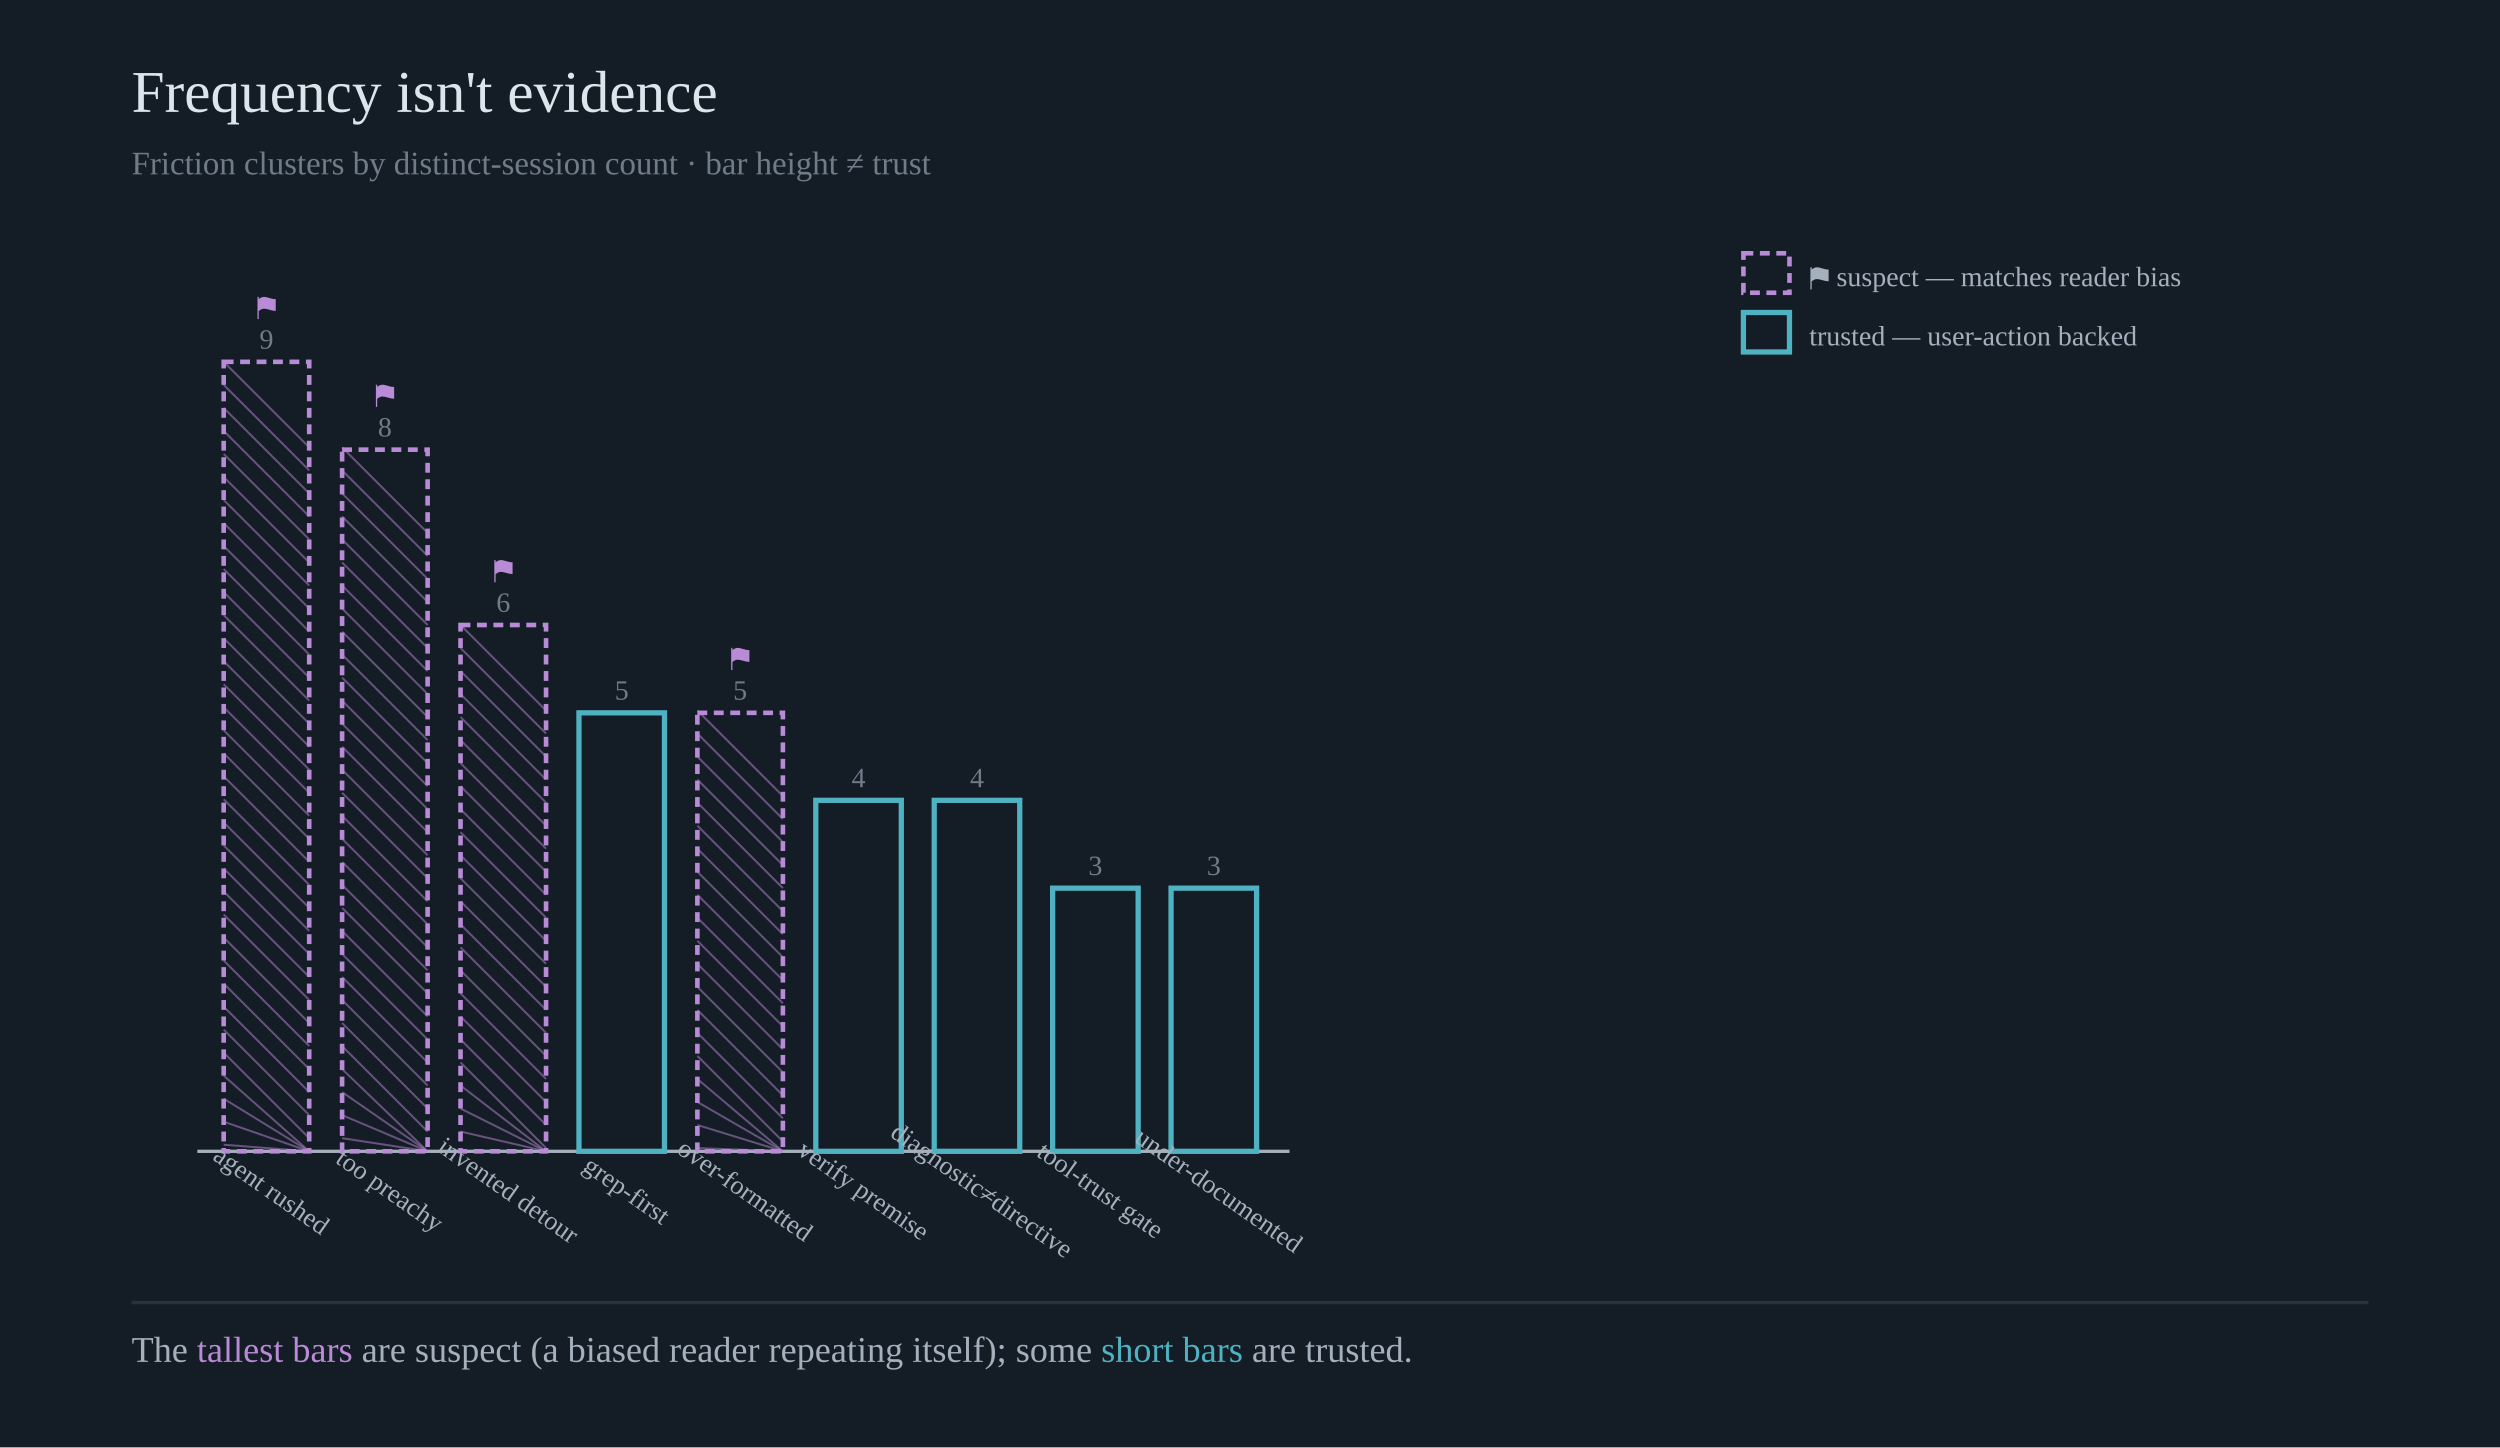
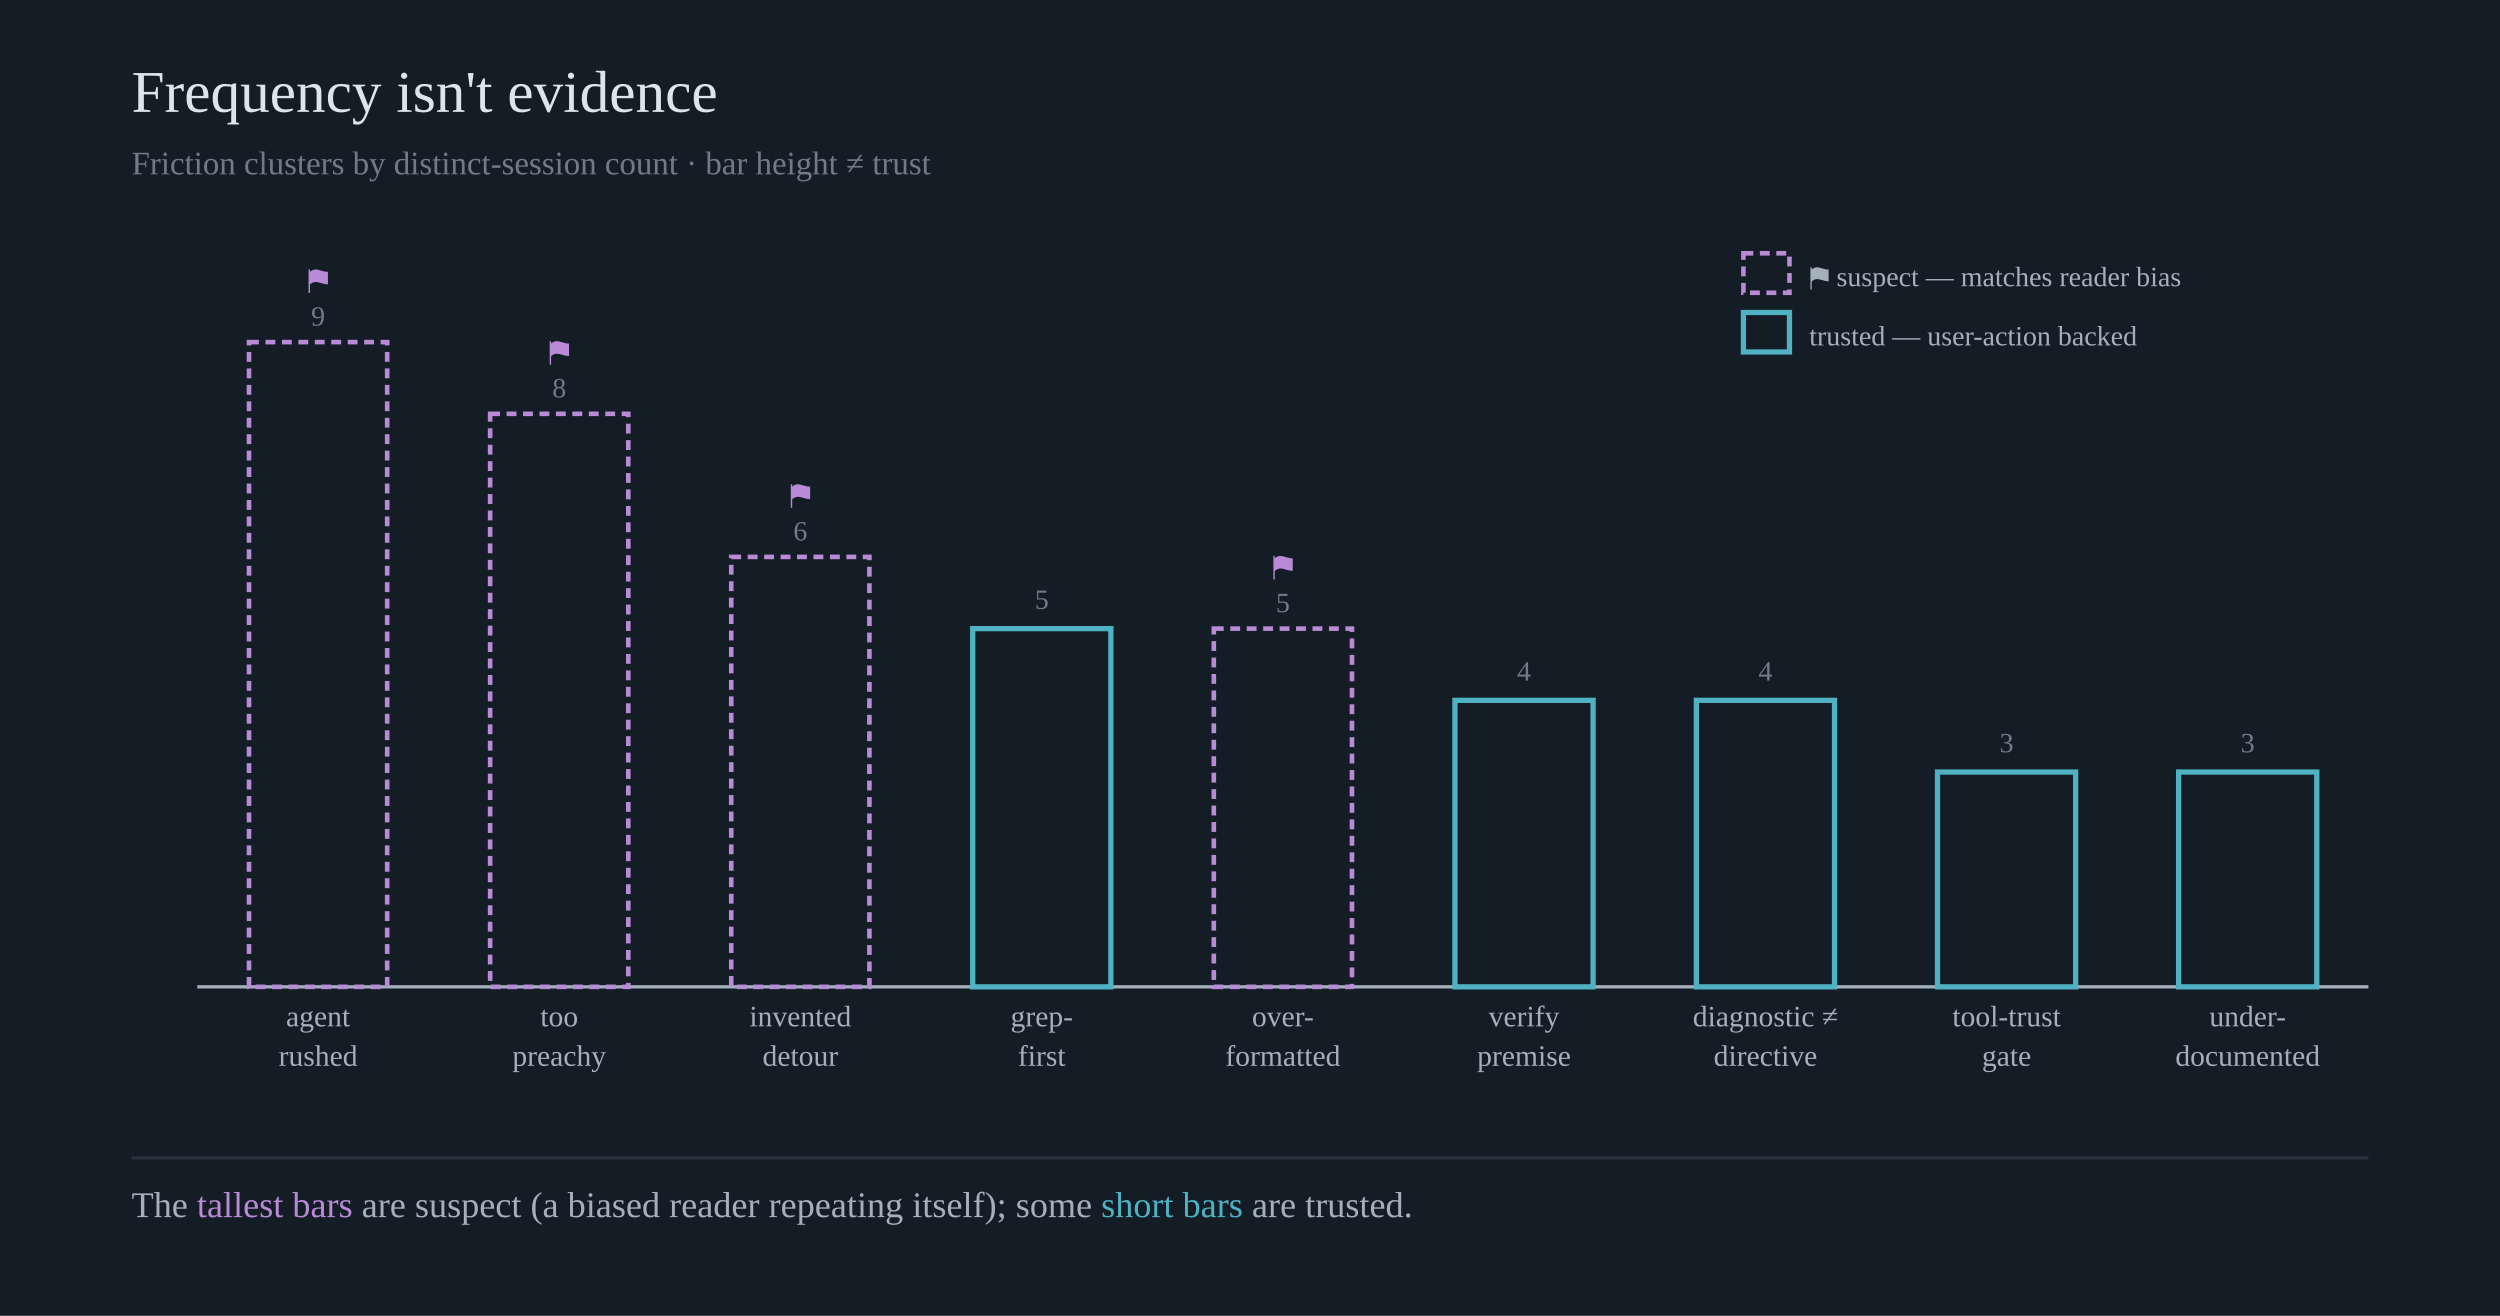
- <svg xmlns="http://www.w3.org/2000/svg" viewBox="0 0 760 440" font-family="var(--font-mono,'JetBrains Mono',ui-monospace,Menlo,monospace)">
+ <svg xmlns="http://www.w3.org/2000/svg" viewBox="0 0 760 400" font-family="var(--font-mono,'JetBrains Mono',ui-monospace,Menlo,monospace)">
+   <defs>
+     <pattern id="stripe" width="6" height="6" patternTransform="rotate(45)" patternUnits="userSpaceOnUse">
+       <line x1="0" y1="0" x2="0" y2="6" stroke="var(--neg,#B98AD6)" stroke-width="1.1" opacity="0.5" />
+     </pattern>
+   </defs>
  <style>
    .ttl  { font-family: var(--font-serif,'Newsreader',Georgia,serif); }
    text  { fill: var(--ink,#DCE4EC); }
    .mut  { fill: var(--muted,#6F7C88); }
    .ink2 { fill: var(--ink2,#A4B0BC); }
    .acc  { fill: var(--accent,#4FB2C2); }
-     .cit  { fill: var(--cause,#E3C24A); }
    .vio  { fill: var(--neg,#B98AD6); }
-     .sla  { fill: var(--fourth,#6E92C4); }
    .accs { stroke: var(--accent,#4FB2C2); fill:none; }
-     .cits { stroke: var(--cause,#E3C24A); fill:none; }
    .vios { stroke: var(--neg,#B98AD6); fill:none; }
-     .slas { stroke: var(--fourth,#6E92C4); fill:none; }
    .rule { stroke: var(--rule2,#27323D); }
    .axis { stroke: var(--ink2,#A4B0BC); }
+     .lbl  { fill: var(--ink2,#A4B0BC); font-size: 9px; }
  </style>
-   <rect x="0" y="0" width="760" height="440" fill="var(--bg2,#141D26)" />
+   <rect x="0" y="0" width="760" height="400" fill="var(--bg2,#141D26)" />
  <text class="ttl" x="40" y="34" font-size="18">Frequency isn't evidence</text>
  <text class="mut" x="40" y="53" font-size="10">Friction clusters by distinct-session count · bar height ≠ trust</text>
-   <line x1="60" y1="350" x2="392" y2="350" class="axis" stroke-width="1" />
-   <rect x="68" y="110.0" width="26" height="240.0" class="vios" stroke-width="1.4" fill="none" stroke-dasharray="3 2" />
-   <line x1="68" y1="110" x2="94" y2="136" class="vios" stroke-width="0.6" opacity="0.5" />
-   <line x1="68" y1="117" x2="94" y2="143" class="vios" stroke-width="0.6" opacity="0.5" />
-   <line x1="68" y1="124" x2="94" y2="150" class="vios" stroke-width="0.6" opacity="0.5" />
-   <line x1="68" y1="131" x2="94" y2="157" class="vios" stroke-width="0.6" opacity="0.5" />
-   <line x1="68" y1="138" x2="94" y2="164" class="vios" stroke-width="0.6" opacity="0.5" />
-   <line x1="68" y1="145" x2="94" y2="171" class="vios" stroke-width="0.6" opacity="0.5" />
-   <line x1="68" y1="152" x2="94" y2="178" class="vios" stroke-width="0.6" opacity="0.5" />
-   <line x1="68" y1="159" x2="94" y2="185" class="vios" stroke-width="0.6" opacity="0.5" />
-   <line x1="68" y1="166" x2="94" y2="192" class="vios" stroke-width="0.6" opacity="0.5" />
-   <line x1="68" y1="173" x2="94" y2="199" class="vios" stroke-width="0.6" opacity="0.5" />
-   <line x1="68" y1="180" x2="94" y2="206" class="vios" stroke-width="0.6" opacity="0.5" />
-   <line x1="68" y1="187" x2="94" y2="213" class="vios" stroke-width="0.6" opacity="0.5" />
-   <line x1="68" y1="194" x2="94" y2="220" class="vios" stroke-width="0.6" opacity="0.5" />
-   <line x1="68" y1="201" x2="94" y2="227" class="vios" stroke-width="0.6" opacity="0.5" />
-   <line x1="68" y1="208" x2="94" y2="234" class="vios" stroke-width="0.6" opacity="0.5" />
-   <line x1="68" y1="215" x2="94" y2="241" class="vios" stroke-width="0.6" opacity="0.5" />
-   <line x1="68" y1="222" x2="94" y2="248" class="vios" stroke-width="0.6" opacity="0.5" />
-   <line x1="68" y1="229" x2="94" y2="255" class="vios" stroke-width="0.6" opacity="0.5" />
-   <line x1="68" y1="236" x2="94" y2="262" class="vios" stroke-width="0.6" opacity="0.5" />
-   <line x1="68" y1="243" x2="94" y2="269" class="vios" stroke-width="0.6" opacity="0.5" />
-   <line x1="68" y1="250" x2="94" y2="276" class="vios" stroke-width="0.6" opacity="0.5" />
-   <line x1="68" y1="257" x2="94" y2="283" class="vios" stroke-width="0.6" opacity="0.5" />
-   <line x1="68" y1="264" x2="94" y2="290" class="vios" stroke-width="0.6" opacity="0.5" />
-   <line x1="68" y1="271" x2="94" y2="297" class="vios" stroke-width="0.6" opacity="0.5" />
-   <line x1="68" y1="278" x2="94" y2="304" class="vios" stroke-width="0.6" opacity="0.5" />
-   <line x1="68" y1="285" x2="94" y2="311" class="vios" stroke-width="0.6" opacity="0.5" />
-   <line x1="68" y1="292" x2="94" y2="318" class="vios" stroke-width="0.6" opacity="0.5" />
-   <line x1="68" y1="299" x2="94" y2="325" class="vios" stroke-width="0.6" opacity="0.5" />
-   <line x1="68" y1="306" x2="94" y2="332" class="vios" stroke-width="0.6" opacity="0.5" />
-   <line x1="68" y1="313" x2="94" y2="339" class="vios" stroke-width="0.6" opacity="0.5" />
-   <line x1="68" y1="320" x2="94" y2="346" class="vios" stroke-width="0.6" opacity="0.5" />
-   <line x1="68" y1="327" x2="94" y2="350" class="vios" stroke-width="0.6" opacity="0.5" />
-   <line x1="68" y1="334" x2="94" y2="350" class="vios" stroke-width="0.6" opacity="0.5" />
-   <line x1="68" y1="341" x2="94" y2="350" class="vios" stroke-width="0.6" opacity="0.5" />
-   <line x1="68" y1="348" x2="94" y2="350" class="vios" stroke-width="0.6" opacity="0.5" />
-   <text x="81.0" y="96.0" text-anchor="middle" class="vio" font-size="8.5">⚑</text>
-   <text x="81.0" y="106.0" text-anchor="middle" class="mut" font-size="8.5">9</text>
-   <text x="81.0" y="364" text-anchor="middle" class="ink2" font-size="8.0" transform="rotate(35 81.0 364)">agent rushed</text>
-   <rect x="104" y="136.7" width="26" height="213.3" class="vios" stroke-width="1.4" fill="none" stroke-dasharray="3 2" />
-   <line x1="104" y1="136" x2="130" y2="162" class="vios" stroke-width="0.6" opacity="0.5" />
-   <line x1="104" y1="143" x2="130" y2="169" class="vios" stroke-width="0.6" opacity="0.5" />
-   <line x1="104" y1="150" x2="130" y2="176" class="vios" stroke-width="0.6" opacity="0.5" />
-   <line x1="104" y1="157" x2="130" y2="183" class="vios" stroke-width="0.6" opacity="0.5" />
-   <line x1="104" y1="164" x2="130" y2="190" class="vios" stroke-width="0.6" opacity="0.5" />
-   <line x1="104" y1="171" x2="130" y2="197" class="vios" stroke-width="0.6" opacity="0.5" />
-   <line x1="104" y1="178" x2="130" y2="204" class="vios" stroke-width="0.6" opacity="0.5" />
-   <line x1="104" y1="185" x2="130" y2="211" class="vios" stroke-width="0.6" opacity="0.5" />
-   <line x1="104" y1="192" x2="130" y2="218" class="vios" stroke-width="0.6" opacity="0.5" />
-   <line x1="104" y1="199" x2="130" y2="225" class="vios" stroke-width="0.6" opacity="0.5" />
-   <line x1="104" y1="206" x2="130" y2="232" class="vios" stroke-width="0.6" opacity="0.5" />
-   <line x1="104" y1="213" x2="130" y2="239" class="vios" stroke-width="0.6" opacity="0.5" />
-   <line x1="104" y1="220" x2="130" y2="246" class="vios" stroke-width="0.6" opacity="0.5" />
-   <line x1="104" y1="227" x2="130" y2="253" class="vios" stroke-width="0.6" opacity="0.5" />
-   <line x1="104" y1="234" x2="130" y2="260" class="vios" stroke-width="0.6" opacity="0.5" />
-   <line x1="104" y1="241" x2="130" y2="267" class="vios" stroke-width="0.6" opacity="0.5" />
-   <line x1="104" y1="248" x2="130" y2="274" class="vios" stroke-width="0.6" opacity="0.5" />
-   <line x1="104" y1="255" x2="130" y2="281" class="vios" stroke-width="0.6" opacity="0.5" />
-   <line x1="104" y1="262" x2="130" y2="288" class="vios" stroke-width="0.6" opacity="0.5" />
-   <line x1="104" y1="269" x2="130" y2="295" class="vios" stroke-width="0.6" opacity="0.5" />
-   <line x1="104" y1="276" x2="130" y2="302" class="vios" stroke-width="0.6" opacity="0.5" />
-   <line x1="104" y1="283" x2="130" y2="309" class="vios" stroke-width="0.6" opacity="0.5" />
-   <line x1="104" y1="290" x2="130" y2="316" class="vios" stroke-width="0.6" opacity="0.5" />
-   <line x1="104" y1="297" x2="130" y2="323" class="vios" stroke-width="0.6" opacity="0.5" />
-   <line x1="104" y1="304" x2="130" y2="330" class="vios" stroke-width="0.6" opacity="0.5" />
-   <line x1="104" y1="311" x2="130" y2="337" class="vios" stroke-width="0.6" opacity="0.5" />
-   <line x1="104" y1="318" x2="130" y2="344" class="vios" stroke-width="0.6" opacity="0.5" />
-   <line x1="104" y1="325" x2="130" y2="350" class="vios" stroke-width="0.6" opacity="0.5" />
-   <line x1="104" y1="332" x2="130" y2="350" class="vios" stroke-width="0.6" opacity="0.5" />
-   <line x1="104" y1="339" x2="130" y2="350" class="vios" stroke-width="0.6" opacity="0.5" />
-   <line x1="104" y1="346" x2="130" y2="350" class="vios" stroke-width="0.6" opacity="0.5" />
-   <text x="117.0" y="122.7" text-anchor="middle" class="vio" font-size="8.5">⚑</text>
-   <text x="117.0" y="132.7" text-anchor="middle" class="mut" font-size="8.5">8</text>
-   <text x="117.0" y="364" text-anchor="middle" class="ink2" font-size="8.0" transform="rotate(35 117.0 364)">too preachy</text>
-   <rect x="140" y="190.0" width="26" height="160.0" class="vios" stroke-width="1.4" fill="none" stroke-dasharray="3 2" />
-   <line x1="140" y1="190" x2="166" y2="216" class="vios" stroke-width="0.6" opacity="0.5" />
-   <line x1="140" y1="197" x2="166" y2="223" class="vios" stroke-width="0.6" opacity="0.5" />
-   <line x1="140" y1="204" x2="166" y2="230" class="vios" stroke-width="0.6" opacity="0.5" />
-   <line x1="140" y1="211" x2="166" y2="237" class="vios" stroke-width="0.6" opacity="0.5" />
-   <line x1="140" y1="218" x2="166" y2="244" class="vios" stroke-width="0.6" opacity="0.5" />
-   <line x1="140" y1="225" x2="166" y2="251" class="vios" stroke-width="0.6" opacity="0.5" />
-   <line x1="140" y1="232" x2="166" y2="258" class="vios" stroke-width="0.6" opacity="0.5" />
-   <line x1="140" y1="239" x2="166" y2="265" class="vios" stroke-width="0.6" opacity="0.5" />
-   <line x1="140" y1="246" x2="166" y2="272" class="vios" stroke-width="0.6" opacity="0.5" />
-   <line x1="140" y1="253" x2="166" y2="279" class="vios" stroke-width="0.6" opacity="0.5" />
-   <line x1="140" y1="260" x2="166" y2="286" class="vios" stroke-width="0.6" opacity="0.5" />
-   <line x1="140" y1="267" x2="166" y2="293" class="vios" stroke-width="0.6" opacity="0.5" />
-   <line x1="140" y1="274" x2="166" y2="300" class="vios" stroke-width="0.6" opacity="0.5" />
-   <line x1="140" y1="281" x2="166" y2="307" class="vios" stroke-width="0.6" opacity="0.5" />
-   <line x1="140" y1="288" x2="166" y2="314" class="vios" stroke-width="0.6" opacity="0.5" />
-   <line x1="140" y1="295" x2="166" y2="321" class="vios" stroke-width="0.6" opacity="0.5" />
-   <line x1="140" y1="302" x2="166" y2="328" class="vios" stroke-width="0.6" opacity="0.5" />
-   <line x1="140" y1="309" x2="166" y2="335" class="vios" stroke-width="0.6" opacity="0.5" />
-   <line x1="140" y1="316" x2="166" y2="342" class="vios" stroke-width="0.6" opacity="0.5" />
-   <line x1="140" y1="323" x2="166" y2="349" class="vios" stroke-width="0.6" opacity="0.5" />
-   <line x1="140" y1="330" x2="166" y2="350" class="vios" stroke-width="0.6" opacity="0.5" />
-   <line x1="140" y1="337" x2="166" y2="350" class="vios" stroke-width="0.6" opacity="0.5" />
-   <line x1="140" y1="344" x2="166" y2="350" class="vios" stroke-width="0.6" opacity="0.5" />
-   <text x="153.0" y="176.0" text-anchor="middle" class="vio" font-size="8.5">⚑</text>
-   <text x="153.0" y="186.0" text-anchor="middle" class="mut" font-size="8.5">6</text>
-   <text x="153.0" y="364" text-anchor="middle" class="ink2" font-size="8.0" transform="rotate(35 153.0 364)">invented detour</text>
-   <rect x="176" y="216.7" width="26" height="133.3" class="accs" stroke-width="1.6" fill="var(--accent,#4FB2C2)" fill-opacity="0.18" />
-   <text x="189.0" y="212.7" text-anchor="middle" class="mut" font-size="8.5">5</text>
-   <text x="189.0" y="364" text-anchor="middle" class="ink2" font-size="8.0" transform="rotate(35 189.0 364)">grep-first</text>
-   <rect x="212" y="216.7" width="26" height="133.3" class="vios" stroke-width="1.4" fill="none" stroke-dasharray="3 2" />
-   <line x1="212" y1="216" x2="238" y2="242" class="vios" stroke-width="0.6" opacity="0.5" />
-   <line x1="212" y1="223" x2="238" y2="249" class="vios" stroke-width="0.6" opacity="0.5" />
-   <line x1="212" y1="230" x2="238" y2="256" class="vios" stroke-width="0.6" opacity="0.5" />
-   <line x1="212" y1="237" x2="238" y2="263" class="vios" stroke-width="0.6" opacity="0.5" />
-   <line x1="212" y1="244" x2="238" y2="270" class="vios" stroke-width="0.6" opacity="0.5" />
-   <line x1="212" y1="251" x2="238" y2="277" class="vios" stroke-width="0.6" opacity="0.5" />
-   <line x1="212" y1="258" x2="238" y2="284" class="vios" stroke-width="0.6" opacity="0.5" />
-   <line x1="212" y1="265" x2="238" y2="291" class="vios" stroke-width="0.6" opacity="0.5" />
-   <line x1="212" y1="272" x2="238" y2="298" class="vios" stroke-width="0.6" opacity="0.5" />
-   <line x1="212" y1="279" x2="238" y2="305" class="vios" stroke-width="0.6" opacity="0.5" />
-   <line x1="212" y1="286" x2="238" y2="312" class="vios" stroke-width="0.6" opacity="0.5" />
-   <line x1="212" y1="293" x2="238" y2="319" class="vios" stroke-width="0.6" opacity="0.5" />
-   <line x1="212" y1="300" x2="238" y2="326" class="vios" stroke-width="0.6" opacity="0.5" />
-   <line x1="212" y1="307" x2="238" y2="333" class="vios" stroke-width="0.6" opacity="0.5" />
-   <line x1="212" y1="314" x2="238" y2="340" class="vios" stroke-width="0.6" opacity="0.5" />
-   <line x1="212" y1="321" x2="238" y2="347" class="vios" stroke-width="0.6" opacity="0.5" />
-   <line x1="212" y1="328" x2="238" y2="350" class="vios" stroke-width="0.6" opacity="0.5" />
-   <line x1="212" y1="335" x2="238" y2="350" class="vios" stroke-width="0.6" opacity="0.5" />
-   <line x1="212" y1="342" x2="238" y2="350" class="vios" stroke-width="0.6" opacity="0.5" />
-   <line x1="212" y1="349" x2="238" y2="350" class="vios" stroke-width="0.6" opacity="0.5" />
-   <text x="225.0" y="202.7" text-anchor="middle" class="vio" font-size="8.5">⚑</text>
-   <text x="225.0" y="212.7" text-anchor="middle" class="mut" font-size="8.5">5</text>
-   <text x="225.0" y="364" text-anchor="middle" class="ink2" font-size="8.0" transform="rotate(35 225.0 364)">over-formatted</text>
-   <rect x="248" y="243.3" width="26" height="106.7" class="accs" stroke-width="1.6" fill="var(--accent,#4FB2C2)" fill-opacity="0.18" />
-   <text x="261.0" y="239.3" text-anchor="middle" class="mut" font-size="8.5">4</text>
-   <text x="261.0" y="364" text-anchor="middle" class="ink2" font-size="8.0" transform="rotate(35 261.0 364)">verify premise</text>
-   <rect x="284" y="243.3" width="26" height="106.7" class="accs" stroke-width="1.6" fill="var(--accent,#4FB2C2)" fill-opacity="0.18" />
-   <text x="297.0" y="239.3" text-anchor="middle" class="mut" font-size="8.5">4</text>
-   <text x="297.0" y="364" text-anchor="middle" class="ink2" font-size="8.0" transform="rotate(35 297.0 364)">diagnostic≠directive</text>
-   <rect x="320" y="270.0" width="26" height="80.0" class="accs" stroke-width="1.6" fill="var(--accent,#4FB2C2)" fill-opacity="0.18" />
-   <text x="333.0" y="266.0" text-anchor="middle" class="mut" font-size="8.5">3</text>
-   <text x="333.0" y="364" text-anchor="middle" class="ink2" font-size="8.0" transform="rotate(35 333.0 364)">tool-trust gate</text>
-   <rect x="356" y="270.0" width="26" height="80.0" class="accs" stroke-width="1.6" fill="var(--accent,#4FB2C2)" fill-opacity="0.18" />
-   <text x="369.0" y="266.0" text-anchor="middle" class="mut" font-size="8.5">3</text>
-   <text x="369.0" y="364" text-anchor="middle" class="ink2" font-size="8.0" transform="rotate(35 369.0 364)">under-documented</text>
-   <rect x="530" y="77" width="14" height="12" class="vios" stroke-width="1.4" fill="none" stroke-dasharray="3 2" />
+   <line x1="60" y1="300" x2="720" y2="300" class="axis" stroke-width="1" />
+   <rect x="75.7" y="104.0" width="42" height="196.0" class="vios" stroke-width="1.4" fill="url(#stripe)" stroke-dasharray="3 2" />
+   <text x="96.7" y="88.0" text-anchor="middle" class="vio" font-size="9">⚑</text>
+   <text x="96.7" y="99.0" text-anchor="middle" class="mut" font-size="8.5">9</text>
+   <text x="96.7" y="312" text-anchor="middle" class="lbl">agent</text>
+   <text x="96.7" y="324" text-anchor="middle" class="lbl">rushed</text>
+   <rect x="149.0" y="125.8" width="42" height="174.2" class="vios" stroke-width="1.4" fill="url(#stripe)" stroke-dasharray="3 2" />
+   <text x="170.0" y="109.8" text-anchor="middle" class="vio" font-size="9">⚑</text>
+   <text x="170.0" y="120.8" text-anchor="middle" class="mut" font-size="8.5">8</text>
+   <text x="170.0" y="312" text-anchor="middle" class="lbl">too</text>
+   <text x="170.0" y="324" text-anchor="middle" class="lbl">preachy</text>
+   <rect x="222.3" y="169.3" width="42" height="130.7" class="vios" stroke-width="1.4" fill="url(#stripe)" stroke-dasharray="3 2" />
+   <text x="243.3" y="153.3" text-anchor="middle" class="vio" font-size="9">⚑</text>
+   <text x="243.3" y="164.3" text-anchor="middle" class="mut" font-size="8.5">6</text>
+   <text x="243.3" y="312" text-anchor="middle" class="lbl">invented</text>
+   <text x="243.3" y="324" text-anchor="middle" class="lbl">detour</text>
+   <rect x="295.7" y="191.1" width="42" height="108.9" class="accs" stroke-width="1.6" fill="var(--accent,#4FB2C2)" fill-opacity="0.18" />
+   <text x="316.7" y="185.1" text-anchor="middle" class="mut" font-size="8.5">5</text>
+   <text x="316.7" y="312" text-anchor="middle" class="lbl">grep-</text>
+   <text x="316.7" y="324" text-anchor="middle" class="lbl">first</text>
+   <rect x="369.0" y="191.1" width="42" height="108.9" class="vios" stroke-width="1.4" fill="url(#stripe)" stroke-dasharray="3 2" />
+   <text x="390.0" y="175.1" text-anchor="middle" class="vio" font-size="9">⚑</text>
+   <text x="390.0" y="186.1" text-anchor="middle" class="mut" font-size="8.5">5</text>
+   <text x="390.0" y="312" text-anchor="middle" class="lbl">over-</text>
+   <text x="390.0" y="324" text-anchor="middle" class="lbl">formatted</text>
+   <rect x="442.3" y="212.9" width="42" height="87.1" class="accs" stroke-width="1.6" fill="var(--accent,#4FB2C2)" fill-opacity="0.18" />
+   <text x="463.3" y="206.9" text-anchor="middle" class="mut" font-size="8.5">4</text>
+   <text x="463.3" y="312" text-anchor="middle" class="lbl">verify</text>
+   <text x="463.3" y="324" text-anchor="middle" class="lbl">premise</text>
+   <rect x="515.7" y="212.9" width="42" height="87.1" class="accs" stroke-width="1.6" fill="var(--accent,#4FB2C2)" fill-opacity="0.18" />
+   <text x="536.7" y="206.9" text-anchor="middle" class="mut" font-size="8.5">4</text>
+   <text x="536.7" y="312" text-anchor="middle" class="lbl">diagnostic ≠</text>
+   <text x="536.7" y="324" text-anchor="middle" class="lbl">directive</text>
+   <rect x="589.0" y="234.7" width="42" height="65.3" class="accs" stroke-width="1.6" fill="var(--accent,#4FB2C2)" fill-opacity="0.18" />
+   <text x="610.0" y="228.7" text-anchor="middle" class="mut" font-size="8.5">3</text>
+   <text x="610.0" y="312" text-anchor="middle" class="lbl">tool-trust</text>
+   <text x="610.0" y="324" text-anchor="middle" class="lbl">gate</text>
+   <rect x="662.3" y="234.7" width="42" height="65.3" class="accs" stroke-width="1.6" fill="var(--accent,#4FB2C2)" fill-opacity="0.18" />
+   <text x="683.3" y="228.7" text-anchor="middle" class="mut" font-size="8.5">3</text>
+   <text x="683.3" y="312" text-anchor="middle" class="lbl">under-</text>
+   <text x="683.3" y="324" text-anchor="middle" class="lbl">documented</text>
+   <rect x="530" y="77" width="14" height="12" class="vios" stroke-width="1.4" fill="url(#stripe)" stroke-dasharray="3 2" />
  <text x="550" y="87" class="ink2" font-size="8.5">⚑ suspect — matches reader bias</text>
  <rect x="530" y="95" width="14" height="12" class="accs" stroke-width="1.6" fill="var(--accent,#4FB2C2)" fill-opacity="0.18" />
  <text x="550" y="105" class="ink2" font-size="8.5">trusted — user-action backed</text>
-   <line x1="40" y1="396" x2="720" y2="396" class="rule" stroke-width="1" />
-   <text x="40" y="414" class="ink2" font-size="11">The <tspan class="vio">tallest bars</tspan> are suspect (a biased reader repeating itself); some <tspan class="acc">short bars</tspan> are trusted.</text>
+   <line x1="40" y1="352" x2="720" y2="352" class="rule" stroke-width="1" />
+   <text x="40" y="370" class="ink2" font-size="11">The <tspan class="vio">tallest bars</tspan> are suspect (a biased reader repeating itself); some <tspan class="acc">short bars</tspan> are trusted.</text>
</svg>
